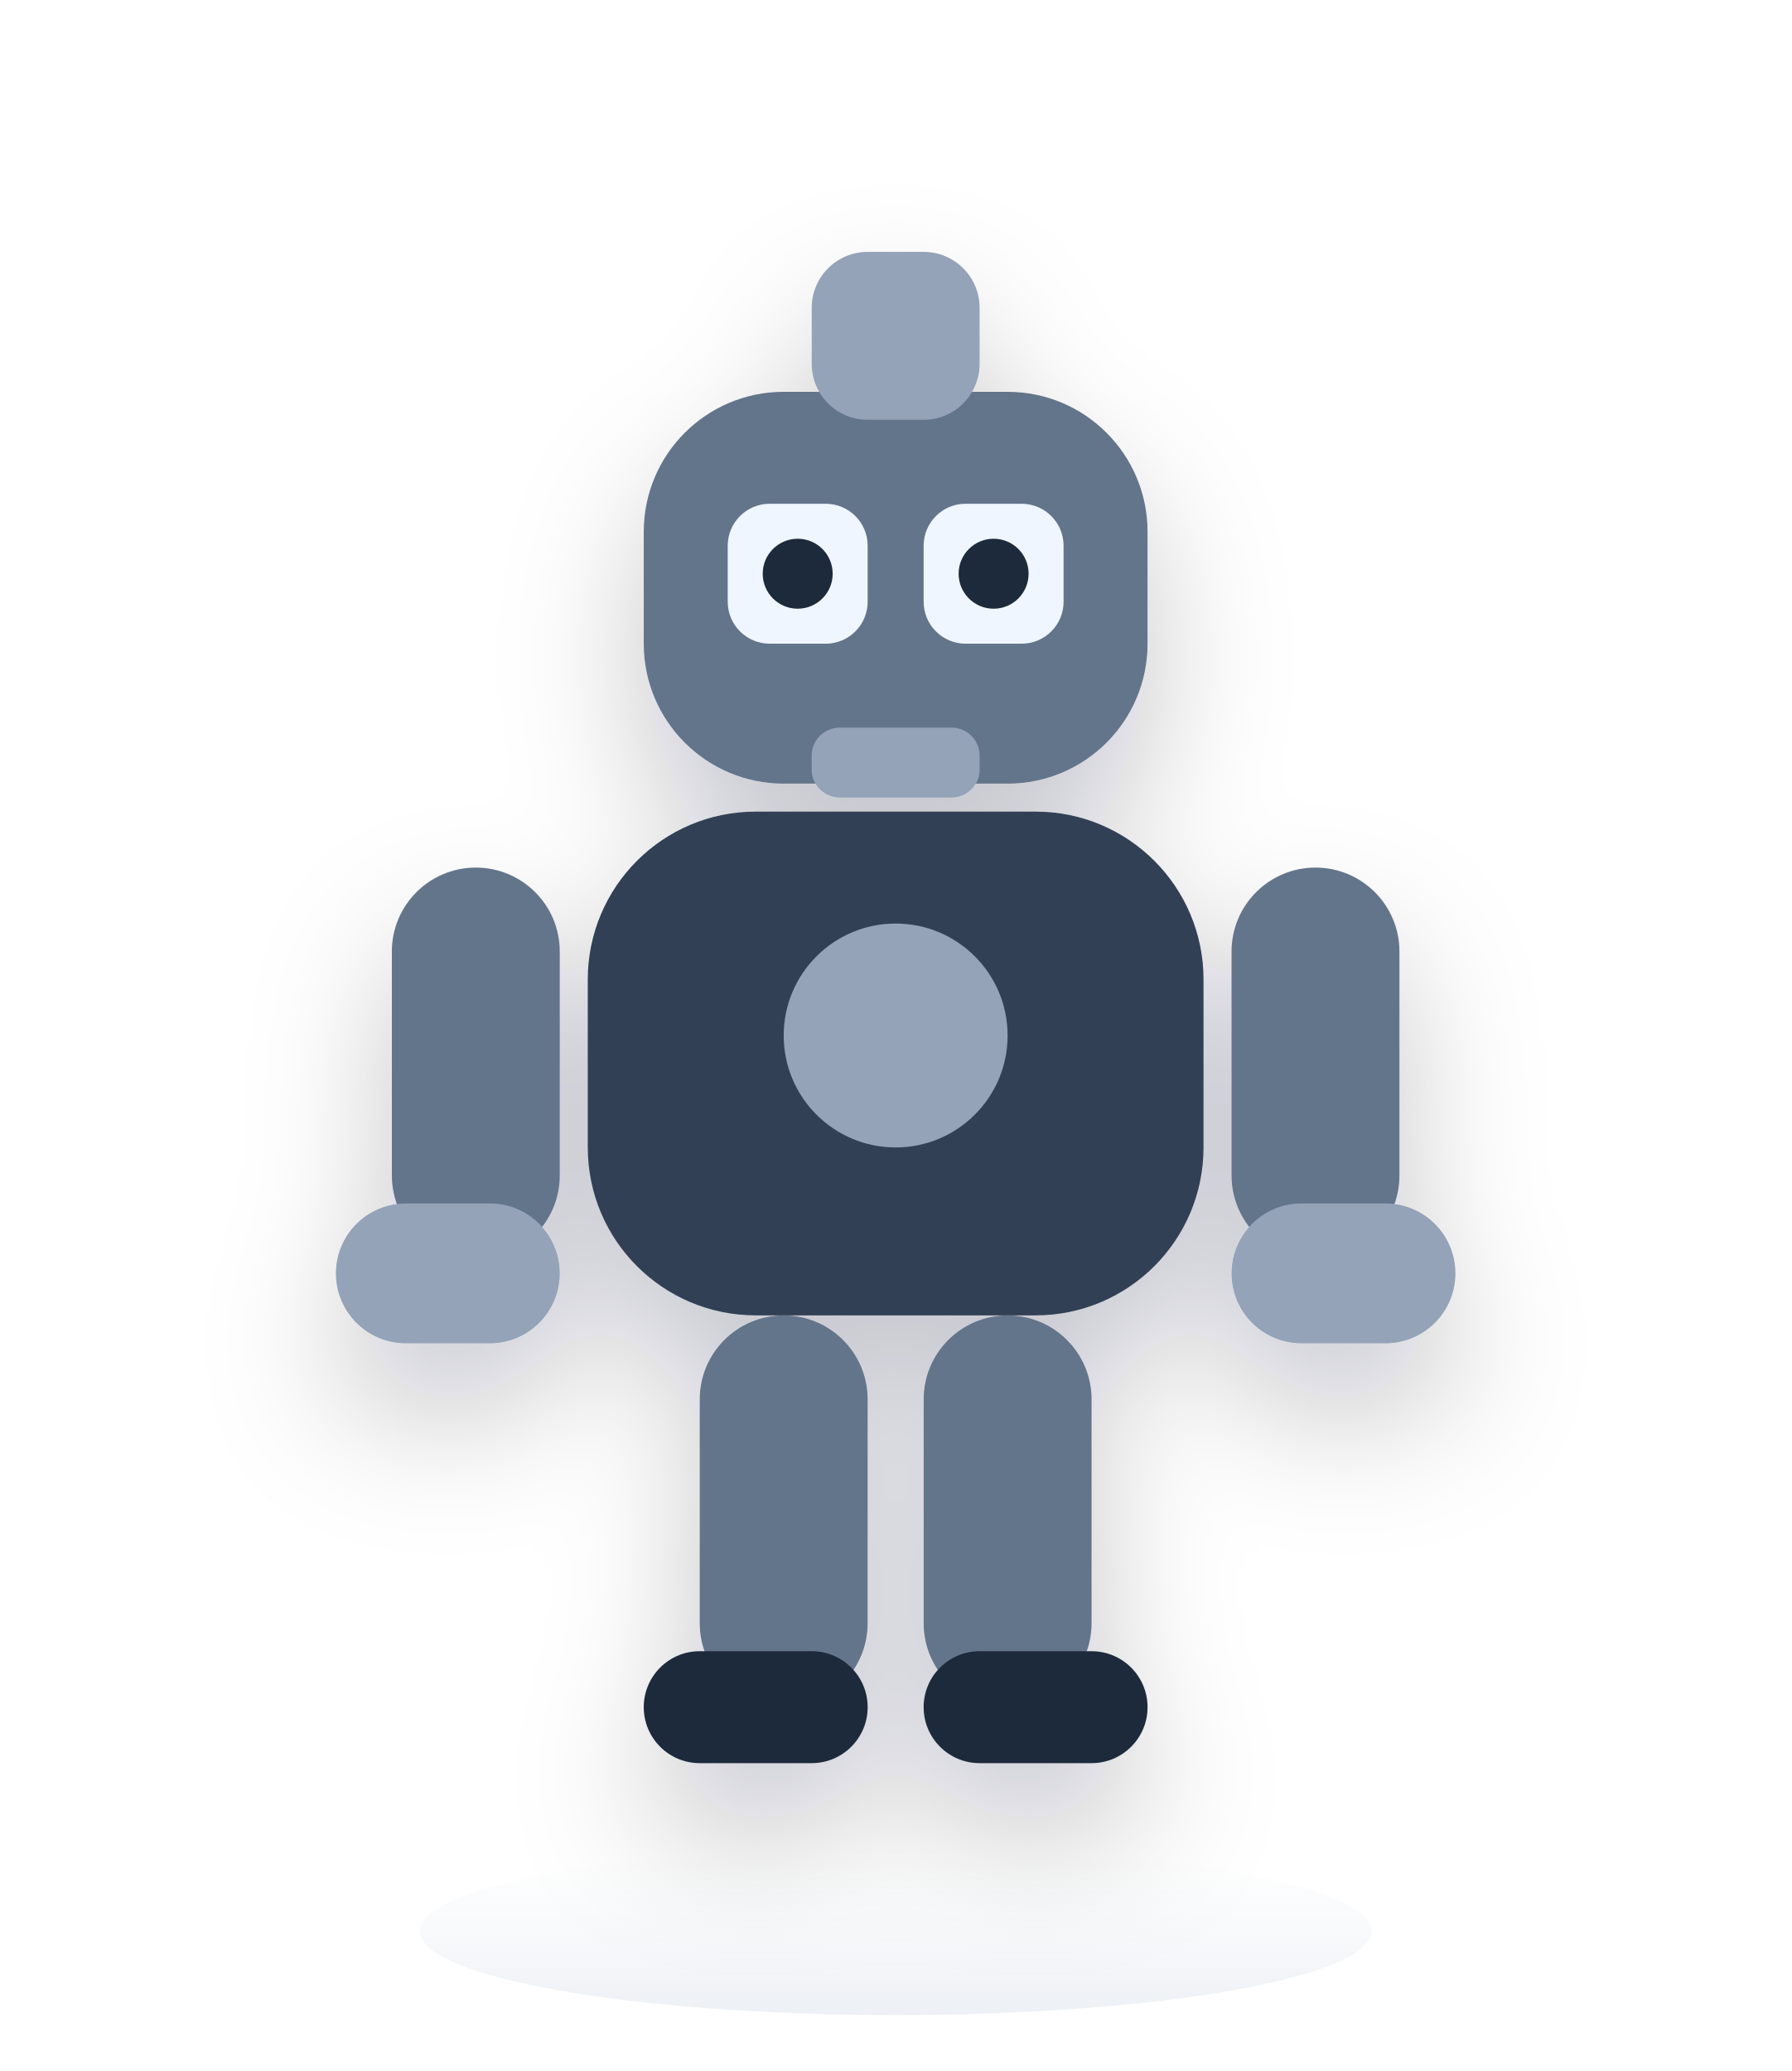
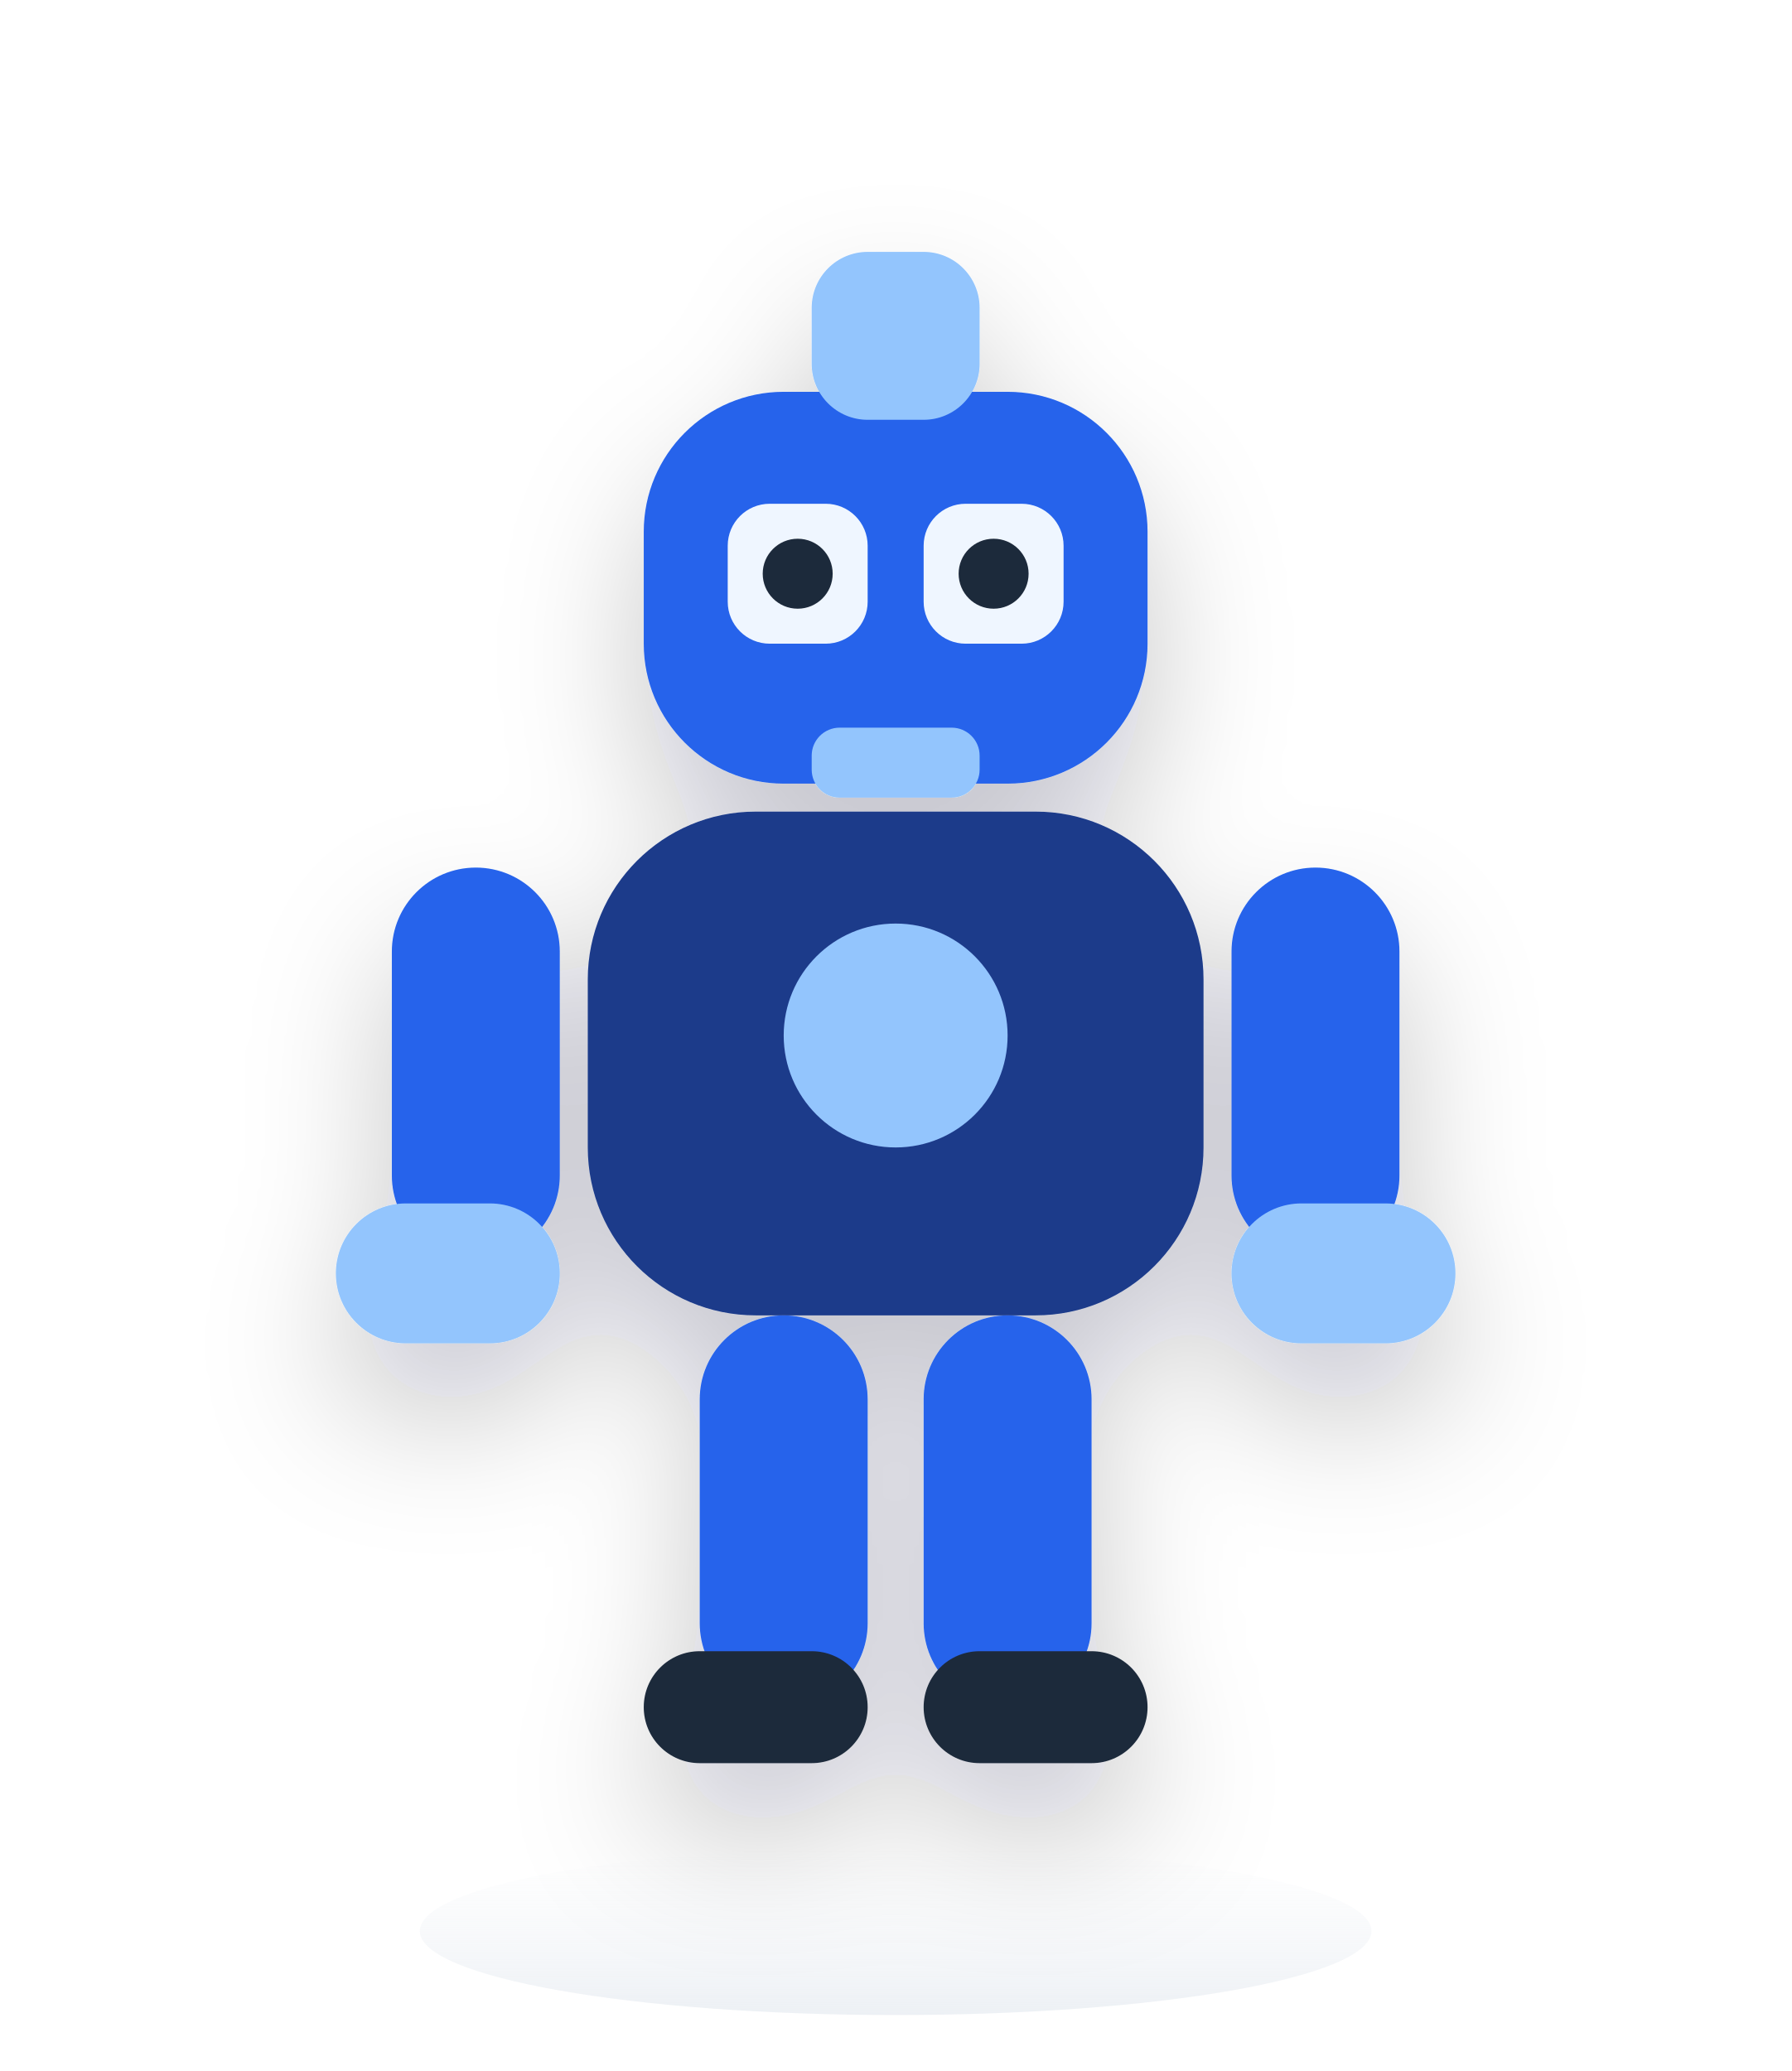
<svg xmlns="http://www.w3.org/2000/svg" viewBox="0 0 128 148" role="img" aria-hidden="true">
  <defs>
    <filter id="charShadow" x="-15%" y="-10%" width="130%" height="130%">
      <feDropShadow dx="0" dy="5" stdDeviation="5" flood-color="#0f172a" flood-opacity="0.22" />
    </filter>
    <linearGradient id="floor" x1="0" y1="0" x2="0" y2="1">
      <stop offset="0%" stop-color="#e2e8f0" stop-opacity="0" />
      <stop offset="100%" stop-color="#cbd5e1" stop-opacity="0.35" />
    </linearGradient>
  </defs>
  <ellipse cx="64" cy="138" rx="34" ry="6" fill="url(#floor)" />
  <g filter="url(#charShadow)">
-     <rect x="46" y="28" width="36" height="28" rx="10" fill="#64748b" />
+     <rect x="46" y="28" width="36" height="28" rx="10" fill="#2563eb" />
    <rect x="52" y="36" width="10" height="10" rx="3" fill="#eff6ff" />
    <rect x="66" y="36" width="10" height="10" rx="3" fill="#eff6ff" />
    <circle cx="57" cy="41" r="2.5" fill="#1e293b" />
    <circle cx="71" cy="41" r="2.5" fill="#1e293b" />
-     <rect x="58" y="52" width="12" height="5" rx="2" fill="#94a3b8" />
-     <rect x="58" y="18" width="12" height="12" rx="4" fill="#94a3b8" />
-     <rect x="42" y="58" width="44" height="36" rx="12" fill="#334155" />
-     <circle cx="64" cy="74" r="8" fill="#94a3b8" />
-     <rect x="28" y="62" width="12" height="28" rx="6" fill="#64748b" />
-     <rect x="88" y="62" width="12" height="28" rx="6" fill="#64748b" />
-     <rect x="24" y="86" width="16" height="10" rx="5" fill="#94a3b8" />
-     <rect x="88" y="86" width="16" height="10" rx="5" fill="#94a3b8" />
-     <rect x="50" y="94" width="12" height="28" rx="6" fill="#64748b" />
-     <rect x="66" y="94" width="12" height="28" rx="6" fill="#64748b" />
+     <rect x="58" y="52" width="12" height="5" rx="2" fill="#93c5fd" />
+     <rect x="58" y="18" width="12" height="12" rx="4" fill="#93c5fd" />
+     <rect x="42" y="58" width="44" height="36" rx="12" fill="#1e3a8a" />
+     <circle cx="64" cy="74" r="8" fill="#93c5fd" />
+     <rect x="28" y="62" width="12" height="28" rx="6" fill="#2563eb" />
+     <rect x="88" y="62" width="12" height="28" rx="6" fill="#2563eb" />
+     <rect x="24" y="86" width="16" height="10" rx="5" fill="#93c5fd" />
+     <rect x="88" y="86" width="16" height="10" rx="5" fill="#93c5fd" />
+     <rect x="50" y="94" width="12" height="28" rx="6" fill="#2563eb" />
+     <rect x="66" y="94" width="12" height="28" rx="6" fill="#2563eb" />
    <rect x="46" y="118" width="16" height="8" rx="4" fill="#1e293b" />
    <rect x="66" y="118" width="16" height="8" rx="4" fill="#1e293b" />
  </g>
</svg>
